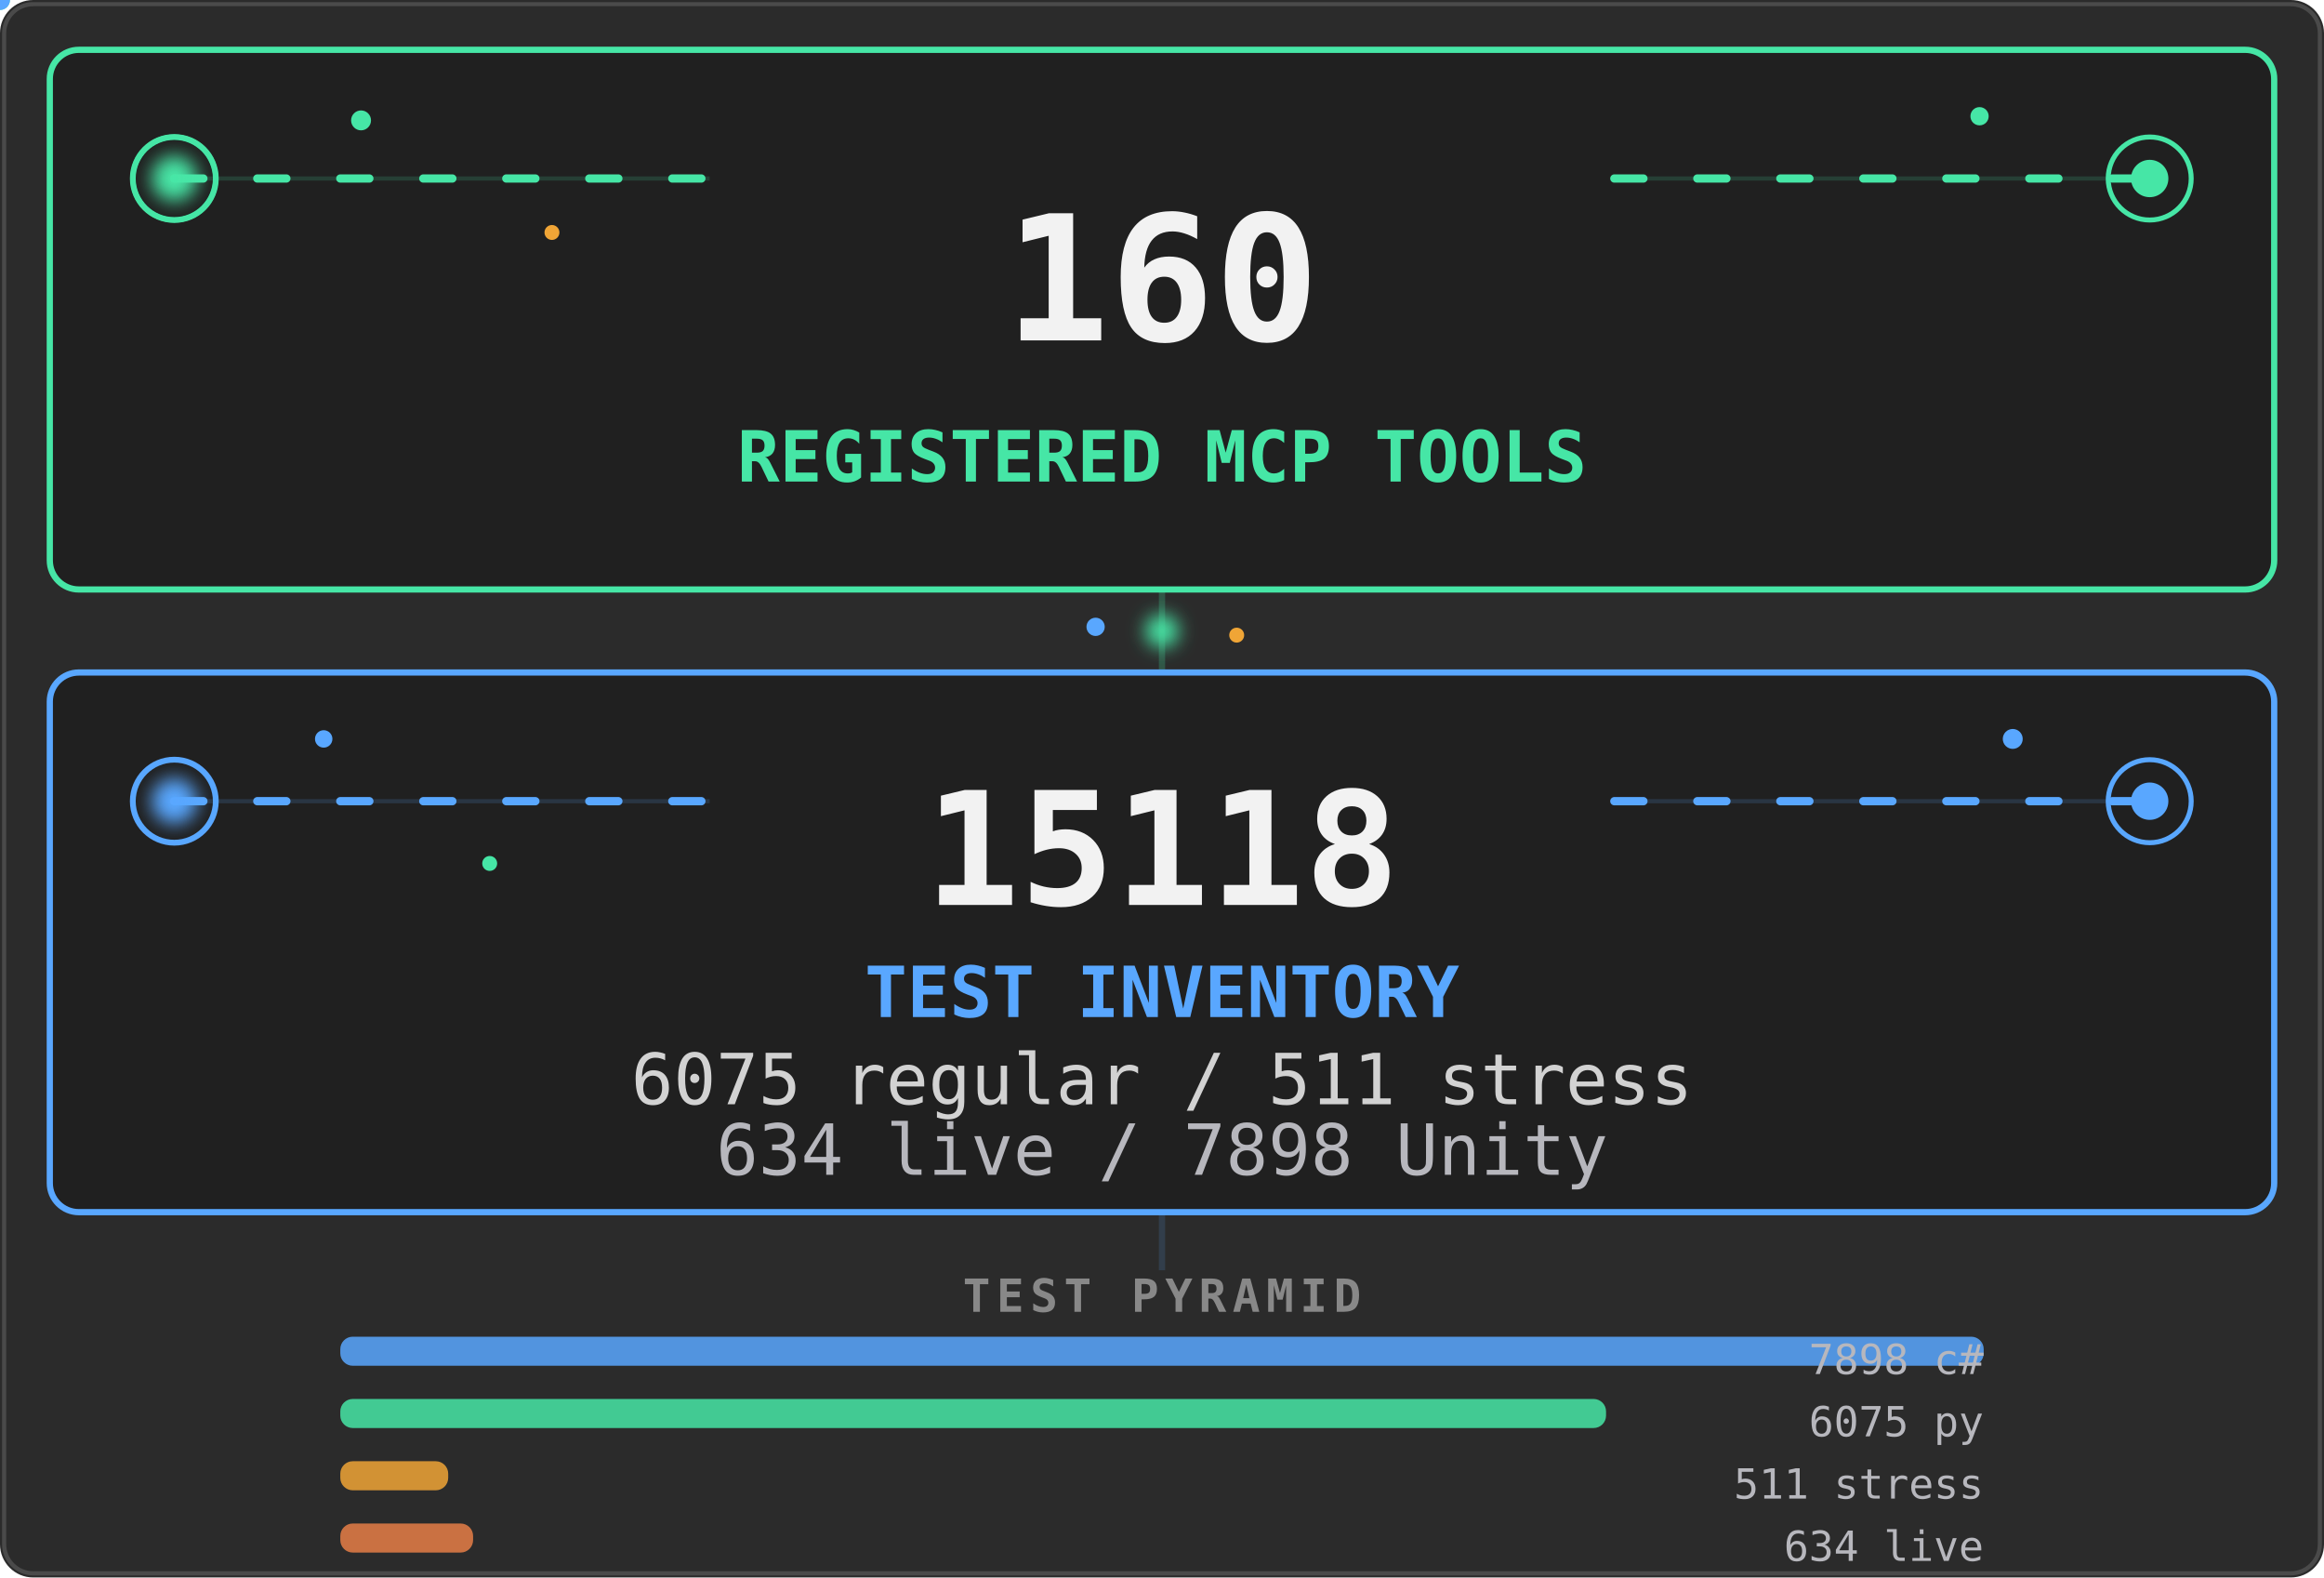
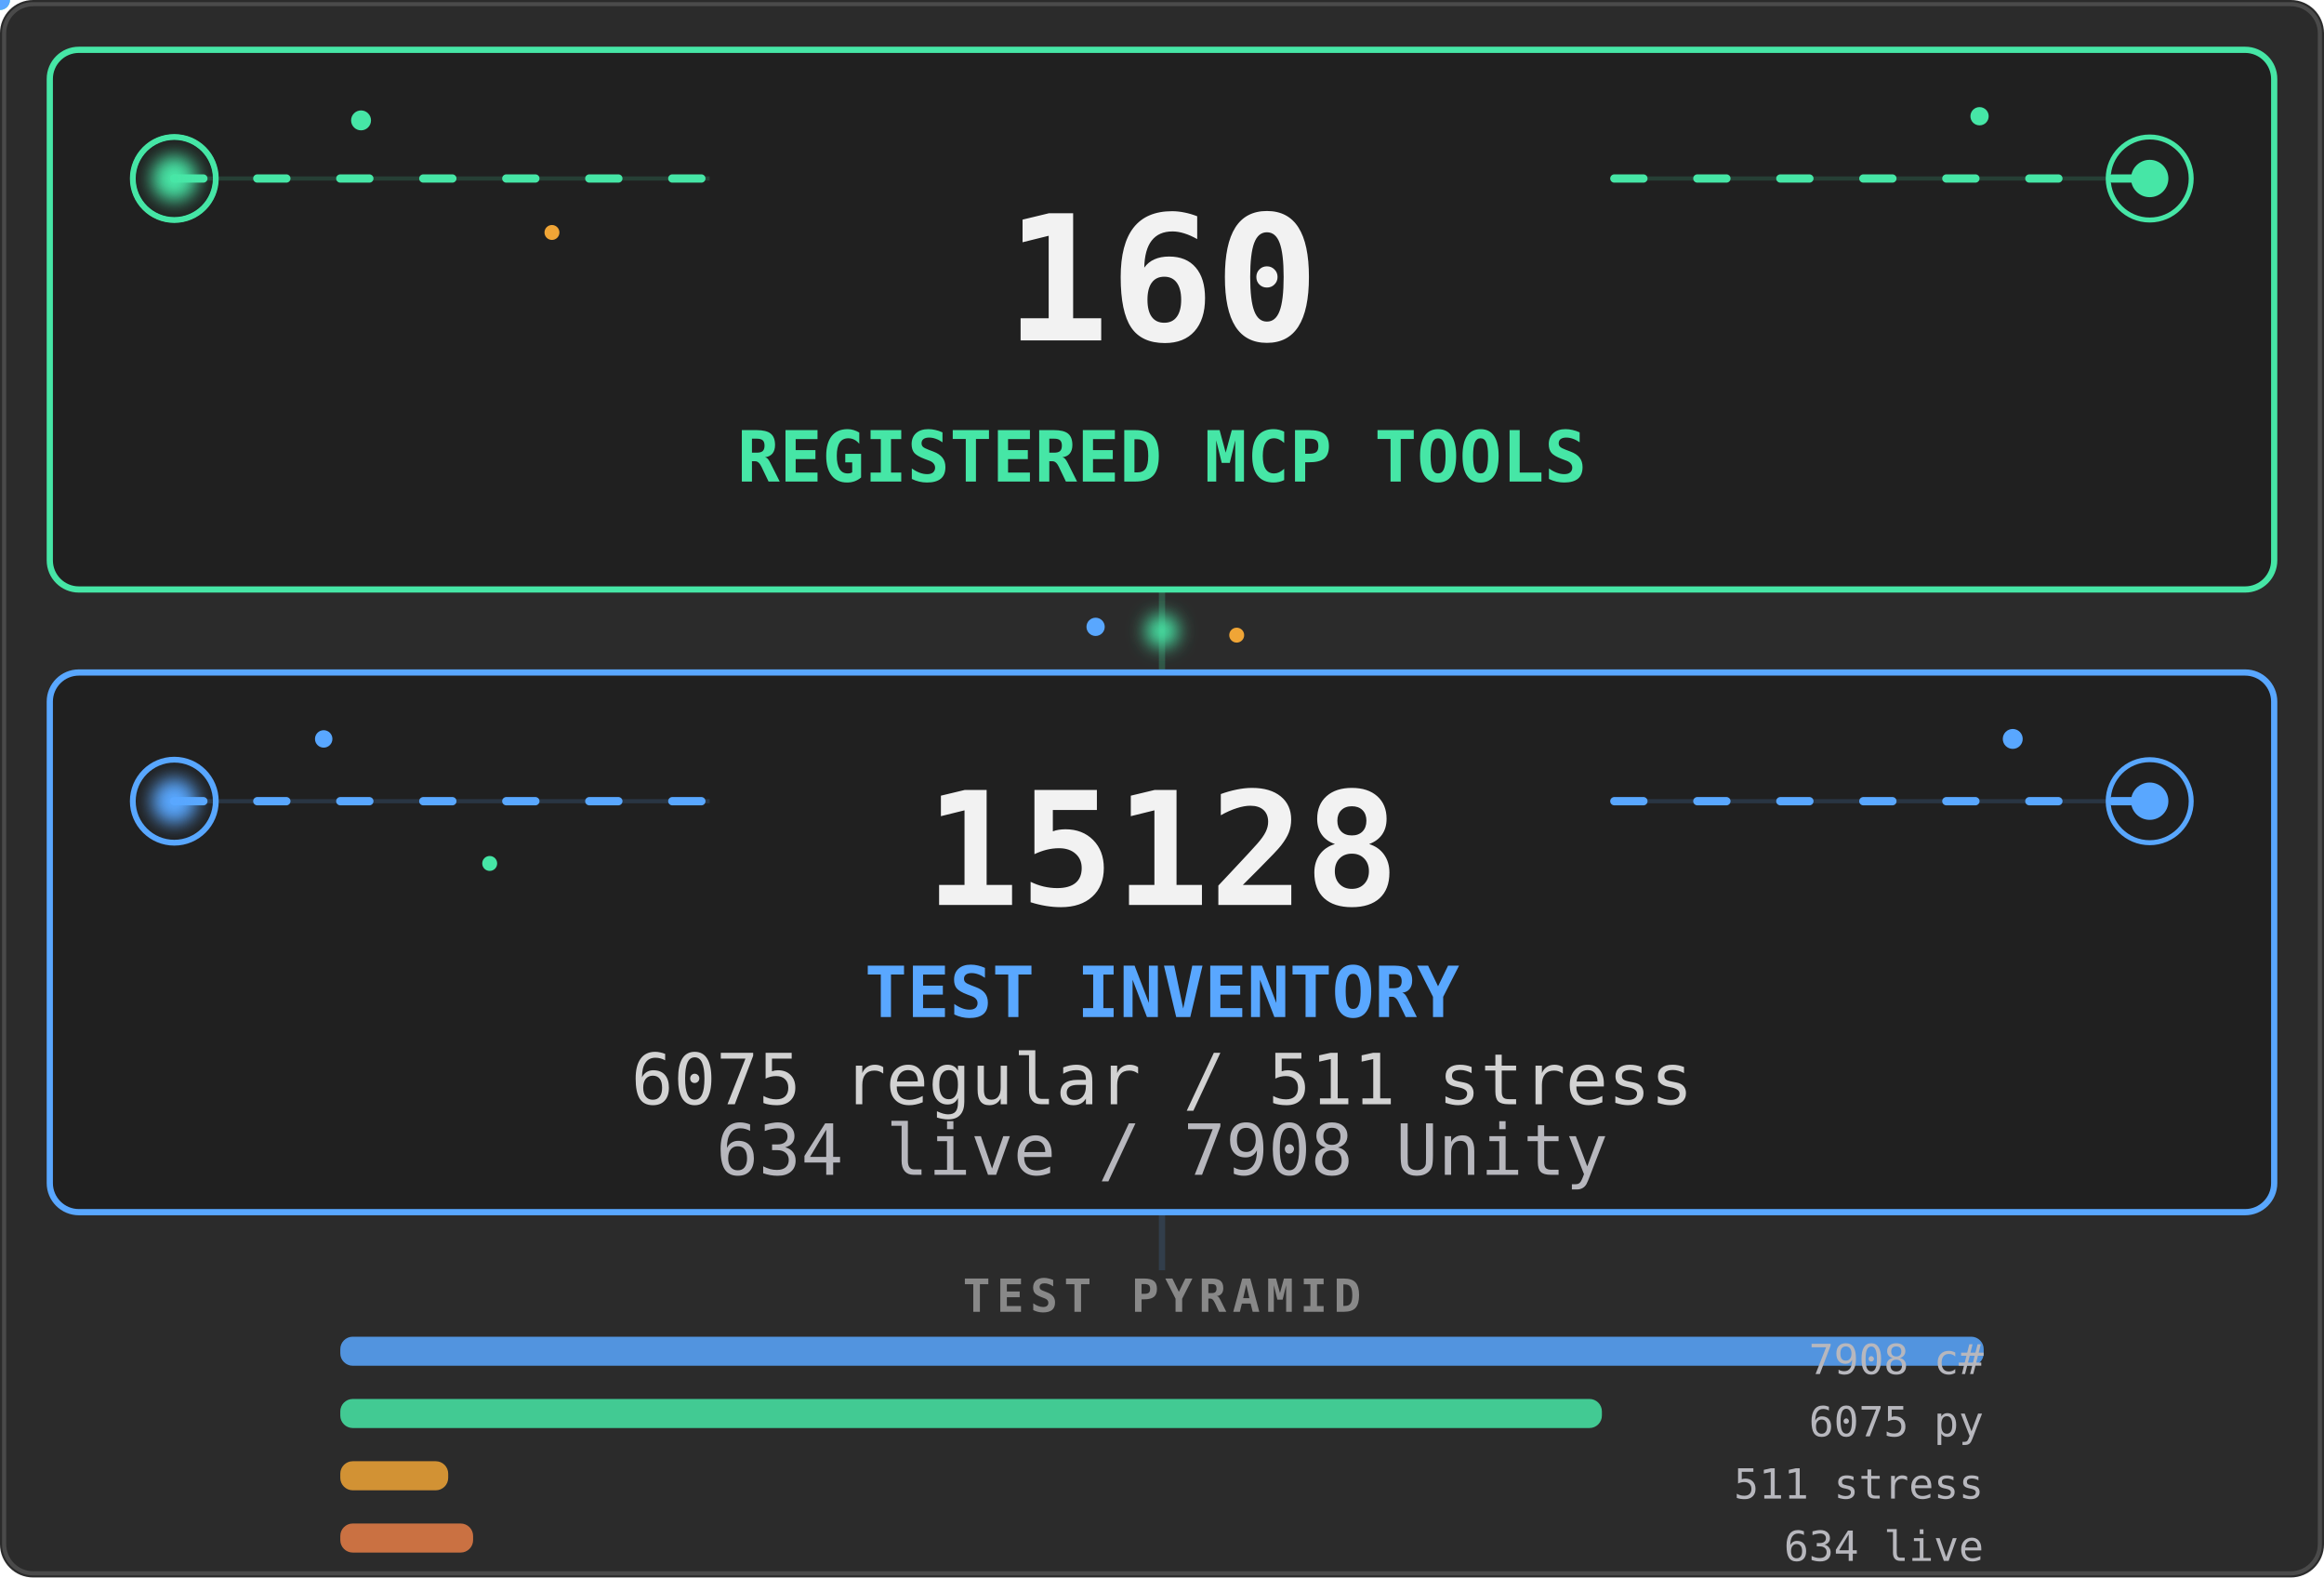
<svg xmlns="http://www.w3.org/2000/svg" viewBox="0 0 560 380" width="560" height="380" role="img" aria-labelledby="stats-title stats-desc">
  <defs>
    <filter id="stats-core-glow" x="-80%" y="-80%" width="260%" height="260%">
      <feGaussianBlur stdDeviation="2.2" />
    </filter>
    <clipPath id="stats-tools-clip">
      <rect x="12" y="12" width="536" height="130" rx="7" />
    </clipPath>
    <clipPath id="stats-tests-clip">
      <rect x="12" y="162" width="536" height="130" rx="7" />
    </clipPath>
    <linearGradient id="stats-tools-scan" x1="0" y1="0" x2="1" y2="0">
      <stop offset="0" stop-color="#46e6a6" stop-opacity="0" />
      <stop offset=".5" stop-color="#46e6a6" stop-opacity=".2" />
      <stop offset="1" stop-color="#46e6a6" stop-opacity="0" />
    </linearGradient>
    <linearGradient id="stats-tests-scan" x1="0" y1="0" x2="1" y2="0">
      <stop offset="0" stop-color="#59a7ff" stop-opacity="0" />
      <stop offset=".5" stop-color="#59a7ff" stop-opacity=".18" />
      <stop offset="1" stop-color="#59a7ff" stop-opacity="0" />
    </linearGradient>
  </defs>
  <style>
    .stats-card {
      fill: #202020;
      stroke-width: 1.5;
    }
    .stats-aura {
      transform-box: fill-box;
      transform-origin: center;
      animation: stats-aura-breathe 4.2s ease-in-out infinite;
    }
    .stats-aura-tests { animation-delay: -2.1s; }
    .stats-flow {
      fill: none;
      stroke-width: 2;
      stroke-linecap: round;
      stroke-dasharray: 7 13;
      animation: stats-flow 3.8s linear infinite;
    }
    .stats-flow-tests {
      animation-delay: -1.9s;
      animation-duration: 4.4s;
    }
    .stats-ring {
      fill: none;
      transform-box: fill-box;
      transform-origin: center;
      animation: stats-ring-life 3.2s ease-out infinite;
    }
    .stats-ring-mid { animation-delay: -1.05s; }
    .stats-ring-late { animation-delay: -2.1s; }
    .stats-ring-tests { animation-duration: 3.7s; }
    .stats-core {
      transform-box: fill-box;
      transform-origin: center;
      animation: stats-core-life 2.8s ease-in-out infinite;
    }
    .stats-core-tests {
      animation-delay: -1.4s;
      animation-duration: 3.2s;
    }
    .stats-scan {
      animation: stats-scan-yoyo 5.4s ease-in-out infinite alternate;
    }
    .stats-scan-tests {
      animation-delay: -2.7s;
      animation-duration: 6.2s;
    }
    .stats-spore {
      transform-box: fill-box;
      transform-origin: center;
      animation: stats-spore-drift 5.1s ease-in-out infinite alternate;
    }
    .stats-spore-b { animation-delay: -1.7s; animation-duration: 6.3s; }
    .stats-spore-c { animation-delay: -3.4s; animation-duration: 4.7s; }
    .stats-spore-phase-1 { animation-delay: -.6s; animation-duration: 5.5s; }
    .stats-spore-phase-2 { animation-delay: -1.3s; animation-duration: 4.8s; }
    .stats-spore-phase-3 { animation-delay: -2.2s; animation-duration: 6s; }
    .stats-spore-phase-4 { animation-delay: -3.1s; animation-duration: 5.2s; }
    .stats-spore-phase-5 { animation-delay: -4s; animation-duration: 6.6s; }
    .stats-spore-phase-6 { animation-delay: -4.8s; animation-duration: 5.8s; }
    .stats-bridge {
      transform-box: fill-box;
      transform-origin: center;
      animation: stats-bridge-life 3.6s ease-in-out infinite;
    }
    .motion-particle { pointer-events: none; }
    @keyframes stats-aura-breathe {
      0%, 100% { opacity: .07; transform: scale(.985); }
      50% { opacity: .2; transform: scale(1.015); }
    }
    @keyframes stats-flow {
      from { stroke-dashoffset: 0; }
      to { stroke-dashoffset: -40; }
    }
    @keyframes stats-ring-life {
      0% { opacity: .7; transform: scale(.45); }
      72%, 100% { opacity: 0; transform: scale(1.85); }
    }
    @keyframes stats-core-life {
      0%, 100% { opacity: .8; transform: scale(.86); }
      50% { opacity: 1; transform: scale(1.12); }
    }
    @keyframes stats-scan-yoyo {
      0% { opacity: 0; transform: translateX(-76px); }
      16%, 84% { opacity: .8; }
      100% { opacity: 0; transform: translateX(596px); }
    }
    @keyframes stats-spore-drift {
      0% { opacity: .2; transform: translate(-5px, 4px) scale(.72); }
      48% { opacity: .72; transform: translate(4px, -5px) scale(1.12); }
      100% { opacity: .3; transform: translate(9px, 3px) scale(.84); }
    }
    @keyframes stats-bridge-life {
      0%, 100% { opacity: .38; transform: scale(.82); }
      50% { opacity: 1; transform: scale(1.12); }
    }
    @media (prefers-reduced-motion: reduce) {
      .stats-aura, .stats-flow, .stats-ring, .stats-core,
      .stats-scan, .stats-spore, .stats-bridge {
        animation: none !important;
      }
      .stats-aura { opacity: .1; }
      .stats-flow { stroke-dasharray: none; opacity: .42; }
      .stats-ring { opacity: .18; }
      .stats-core { opacity: 1; }
      .stats-scan, .motion-particle { display: none; }
      .stats-spore { opacity: .3; }
      .stats-bridge { opacity: .75; }
    }
  </style>
  <rect width="560" height="380" rx="8" fill="#2b2b2b" />
  <rect x="1" y="1" width="558" height="378" rx="7" fill="none" stroke="#4a4a4a" />
  <path d="M280 142V162" stroke="#46e6a6" stroke-width="1.5" opacity=".22" />
  <circle class="stats-bridge" cx="280" cy="152" r="4" fill="#46e6a6" filter="url(#stats-core-glow)" />
  <circle class="stats-spore stats-spore-b stats-spore-phase-1" cx="264" cy="151" r="2.2" fill="#59a7ff" />
  <circle class="stats-spore stats-spore-c stats-spore-phase-2" cx="298" cy="153" r="1.8" fill="#f0a536" />
  <rect class="stats-aura" x="12" y="12" width="536" height="130" rx="7" fill="#46e6a6" />
  <rect class="stats-card" x="12" y="12" width="536" height="130" rx="7" stroke="#46e6a6" />
  <g clip-path="url(#stats-tools-clip)">
    <rect class="stats-scan" x="-70" y="12" width="74" height="130" fill="url(#stats-tools-scan)" />
  </g>
  <path d="M42 43H171M389 43H518" stroke="#46e6a6" opacity=".16" />
  <path class="stats-flow" d="M42 43H171M389 43H518" stroke="#46e6a6" />
  <g aria-hidden="true">
    <circle class="stats-ring" cx="42" cy="43" r="10" stroke="#46e6a6" stroke-width="1.4" />
    <circle class="stats-ring stats-ring-mid" cx="42" cy="43" r="10" stroke="#46e6a6" stroke-width="1.2" />
    <circle class="stats-ring stats-ring-late" cx="518" cy="43" r="10" stroke="#46e6a6" stroke-width="1.2" />
    <circle class="stats-core" cx="42" cy="43" r="5.5" fill="#46e6a6" filter="url(#stats-core-glow)" />
    <circle class="stats-core" cx="518" cy="43" r="4.5" fill="#46e6a6" />
    <circle class="stats-spore" cx="87" cy="29" r="2.4" fill="#46e6a6" />
    <circle class="stats-spore stats-spore-b stats-spore-phase-3" cx="133" cy="56" r="1.8" fill="#f0a536" />
    <circle class="stats-spore stats-spore-c stats-spore-phase-4" cx="477" cy="28" r="2.2" fill="#46e6a6" />
    <g class="motion-particle">
      <circle r="2.4" fill="#46e6a6">
        <animateMotion dur="4.8s" begin="-1.3s" repeatCount="indefinite" path="M42 43H171" />
        <animate attributeName="opacity" values="0;.9;.9;0" dur="4.8s" begin="-1.3s" repeatCount="indefinite" />
      </circle>
    </g>
    <g class="motion-particle">
      <circle r="2" fill="#46e6a6">
        <animateMotion dur="5.6s" begin="-4.1s" repeatCount="indefinite" path="M389 43H518" />
        <animate attributeName="opacity" values="0;.75;.75;0" dur="5.6s" begin="-4.1s" repeatCount="indefinite" />
      </circle>
    </g>
  </g>
  <g font-family="ui-monospace, SFMono-Regular, Menlo, Consolas, monospace">
    <text x="280" y="82" text-anchor="middle" fill="#f2f2f2" font-size="42" data-biome-marker="TOOLS" font-weight="700" data-mobile-critical="true">160</text>
    <text x="280" y="116" text-anchor="middle" fill="#46e6a6" font-size="17" font-weight="700" data-mobile-critical="true">REGISTERED MCP TOOLS</text>
  </g>
  <rect class="stats-aura stats-aura-tests" x="12" y="162" width="536" height="130" rx="7" fill="#59a7ff" />
  <rect class="stats-card stats-card-tests" x="12" y="162" width="536" height="130" rx="7" stroke="#59a7ff" />
  <g clip-path="url(#stats-tests-clip)">
    <rect class="stats-scan stats-scan-tests" x="-70" y="162" width="74" height="130" fill="url(#stats-tests-scan)" />
  </g>
  <path d="M42 193H171M389 193H518" stroke="#59a7ff" opacity=".16" />
  <path class="stats-flow stats-flow-tests" d="M42 193H171M389 193H518" stroke="#59a7ff" />
  <g aria-hidden="true">
    <circle class="stats-ring stats-ring-tests" cx="42" cy="193" r="10" stroke="#59a7ff" stroke-width="1.4" />
    <circle class="stats-ring stats-ring-mid stats-ring-tests" cx="518" cy="193" r="10" stroke="#59a7ff" stroke-width="1.2" />
    <circle class="stats-core stats-core-tests" cx="42" cy="193" r="5.5" fill="#59a7ff" filter="url(#stats-core-glow)" />
    <circle class="stats-core stats-core-tests" cx="518" cy="193" r="4.5" fill="#59a7ff" />
    <circle class="stats-spore stats-spore-c stats-spore-phase-5" cx="78" cy="178" r="2.1" fill="#59a7ff" />
    <circle class="stats-spore stats-spore-phase-6" cx="118" cy="208" r="1.8" fill="#46e6a6" />
    <circle class="stats-spore stats-spore-b stats-spore-phase-2" cx="485" cy="178" r="2.4" fill="#59a7ff" />
    <g class="motion-particle">
      <circle r="2.4" fill="#59a7ff">
        <animateMotion dur="5.2s" begin="-3.7s" repeatCount="indefinite" path="M42 193H171" />
        <animate attributeName="opacity" values="0;.9;.9;0" dur="5.2s" begin="-3.7s" repeatCount="indefinite" />
      </circle>
    </g>
    <g class="motion-particle">
      <circle r="2" fill="#59a7ff">
        <animateMotion dur="4.6s" begin="-.8s" repeatCount="indefinite" path="M389 193H518" />
        <animate attributeName="opacity" values="0;.75;.75;0" dur="4.6s" begin="-.8s" repeatCount="indefinite" />
      </circle>
    </g>
  </g>
  <g font-family="ui-monospace, SFMono-Regular, Menlo, Consolas, monospace">
-     <text x="280" y="218" text-anchor="middle" fill="#f2f2f2" font-size="38" data-biome-marker="TESTS" font-weight="700" data-mobile-critical="true">15118</text>
+     <text x="280" y="218" text-anchor="middle" fill="#f2f2f2" font-size="38" data-biome-marker="TESTS" font-weight="700" data-mobile-critical="true">15128</text>
    <text x="280" y="245" text-anchor="middle" fill="#59a7ff" font-size="17" font-weight="700" data-mobile-critical="true">TEST INVENTORY</text>
    <text x="280" y="266" text-anchor="middle" fill="#d2d2d2" font-size="17" data-biome-marker="BREAKDOWN_PRIMARY" data-mobile-critical="true">6075 regular / 511 stress</text>
-     <text x="280" y="283" text-anchor="middle" fill="#b7b7bd" font-size="17" data-biome-marker="BREAKDOWN_SECONDARY" data-mobile-critical="true">634 live / 7898 Unity</text>
+     <text x="280" y="283" text-anchor="middle" fill="#b7b7bd" font-size="17" data-biome-marker="BREAKDOWN_SECONDARY" data-mobile-critical="true">634 live / 7908 Unity</text>
  </g>
  <path d="M280 292V306" stroke="#59a7ff" stroke-width="1.5" opacity=".15" />
  <g font-family="ui-monospace, SFMono-Regular, Menlo, Consolas, monospace">
    <text x="280" y="316" text-anchor="middle" fill="#888" font-size="11" font-weight="600" letter-spacing="1.5">TEST PYRAMID</text>
    <rect data-biome-bar="CS" x="82" y="322" height="7" width="396" rx="3" fill="#59a7ff" opacity=".85" />
-     <text data-biome-bar-label="CS" x="478" y="331" text-anchor="end" fill="#b7b7bd" font-size="10">7898 c#</text>
-     <rect data-biome-bar="PY" x="82" y="337" height="7" width="305" rx="3" fill="#46e6a6" opacity=".85" />
+     <text data-biome-bar-label="CS" x="478" y="331" text-anchor="end" fill="#b7b7bd" font-size="10">7908 c#</text>
+     <rect data-biome-bar="PY" x="82" y="337" height="7" width="304" rx="3" fill="#46e6a6" opacity=".85" />
    <text data-biome-bar-label="PY" x="478" y="346" text-anchor="end" fill="#b7b7bd" font-size="10">6075 py</text>
    <rect data-biome-bar="STRESS" x="82" y="352" height="7" width="26" rx="3" fill="#f0a536" opacity=".85" />
    <text data-biome-bar-label="STRESS" x="478" y="361" text-anchor="end" fill="#b7b7bd" font-size="10">511 stress</text>
    <rect data-biome-bar="LIVE" x="82" y="367" height="7" width="32" rx="3" fill="#e67e46" opacity=".85" />
    <text data-biome-bar-label="LIVE" x="478" y="376" text-anchor="end" fill="#b7b7bd" font-size="10">634 live</text>
  </g>
</svg>
